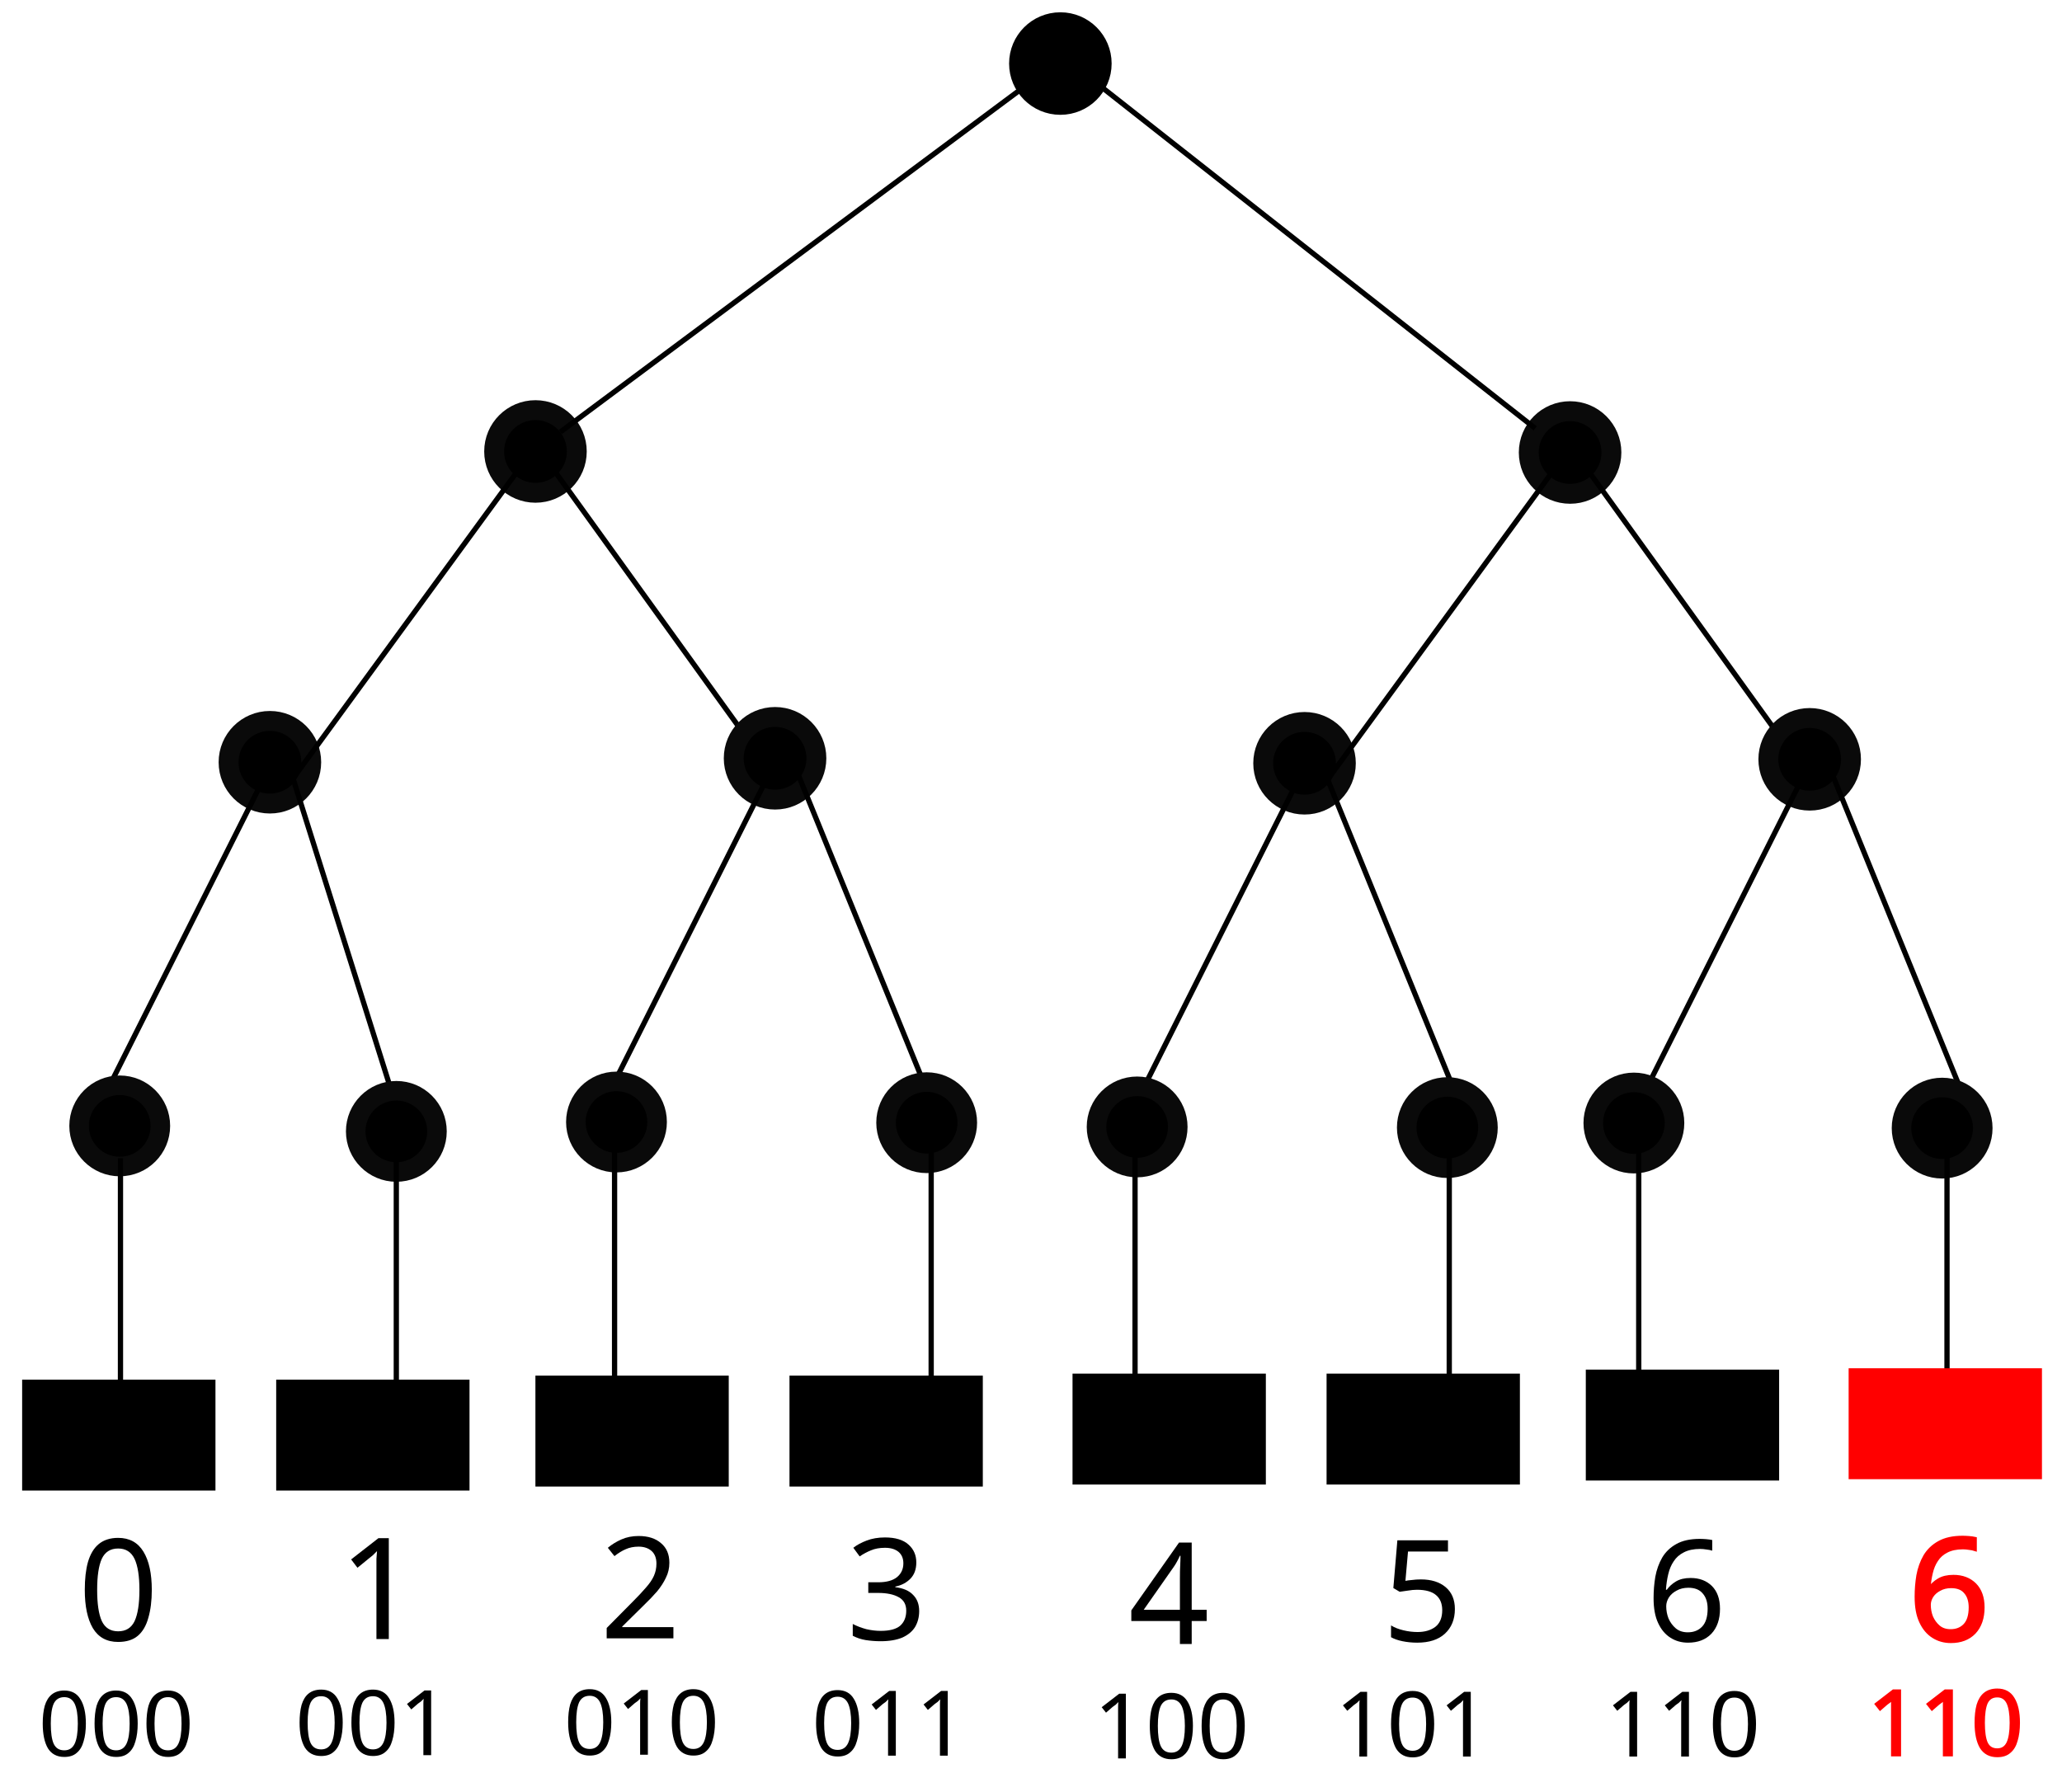
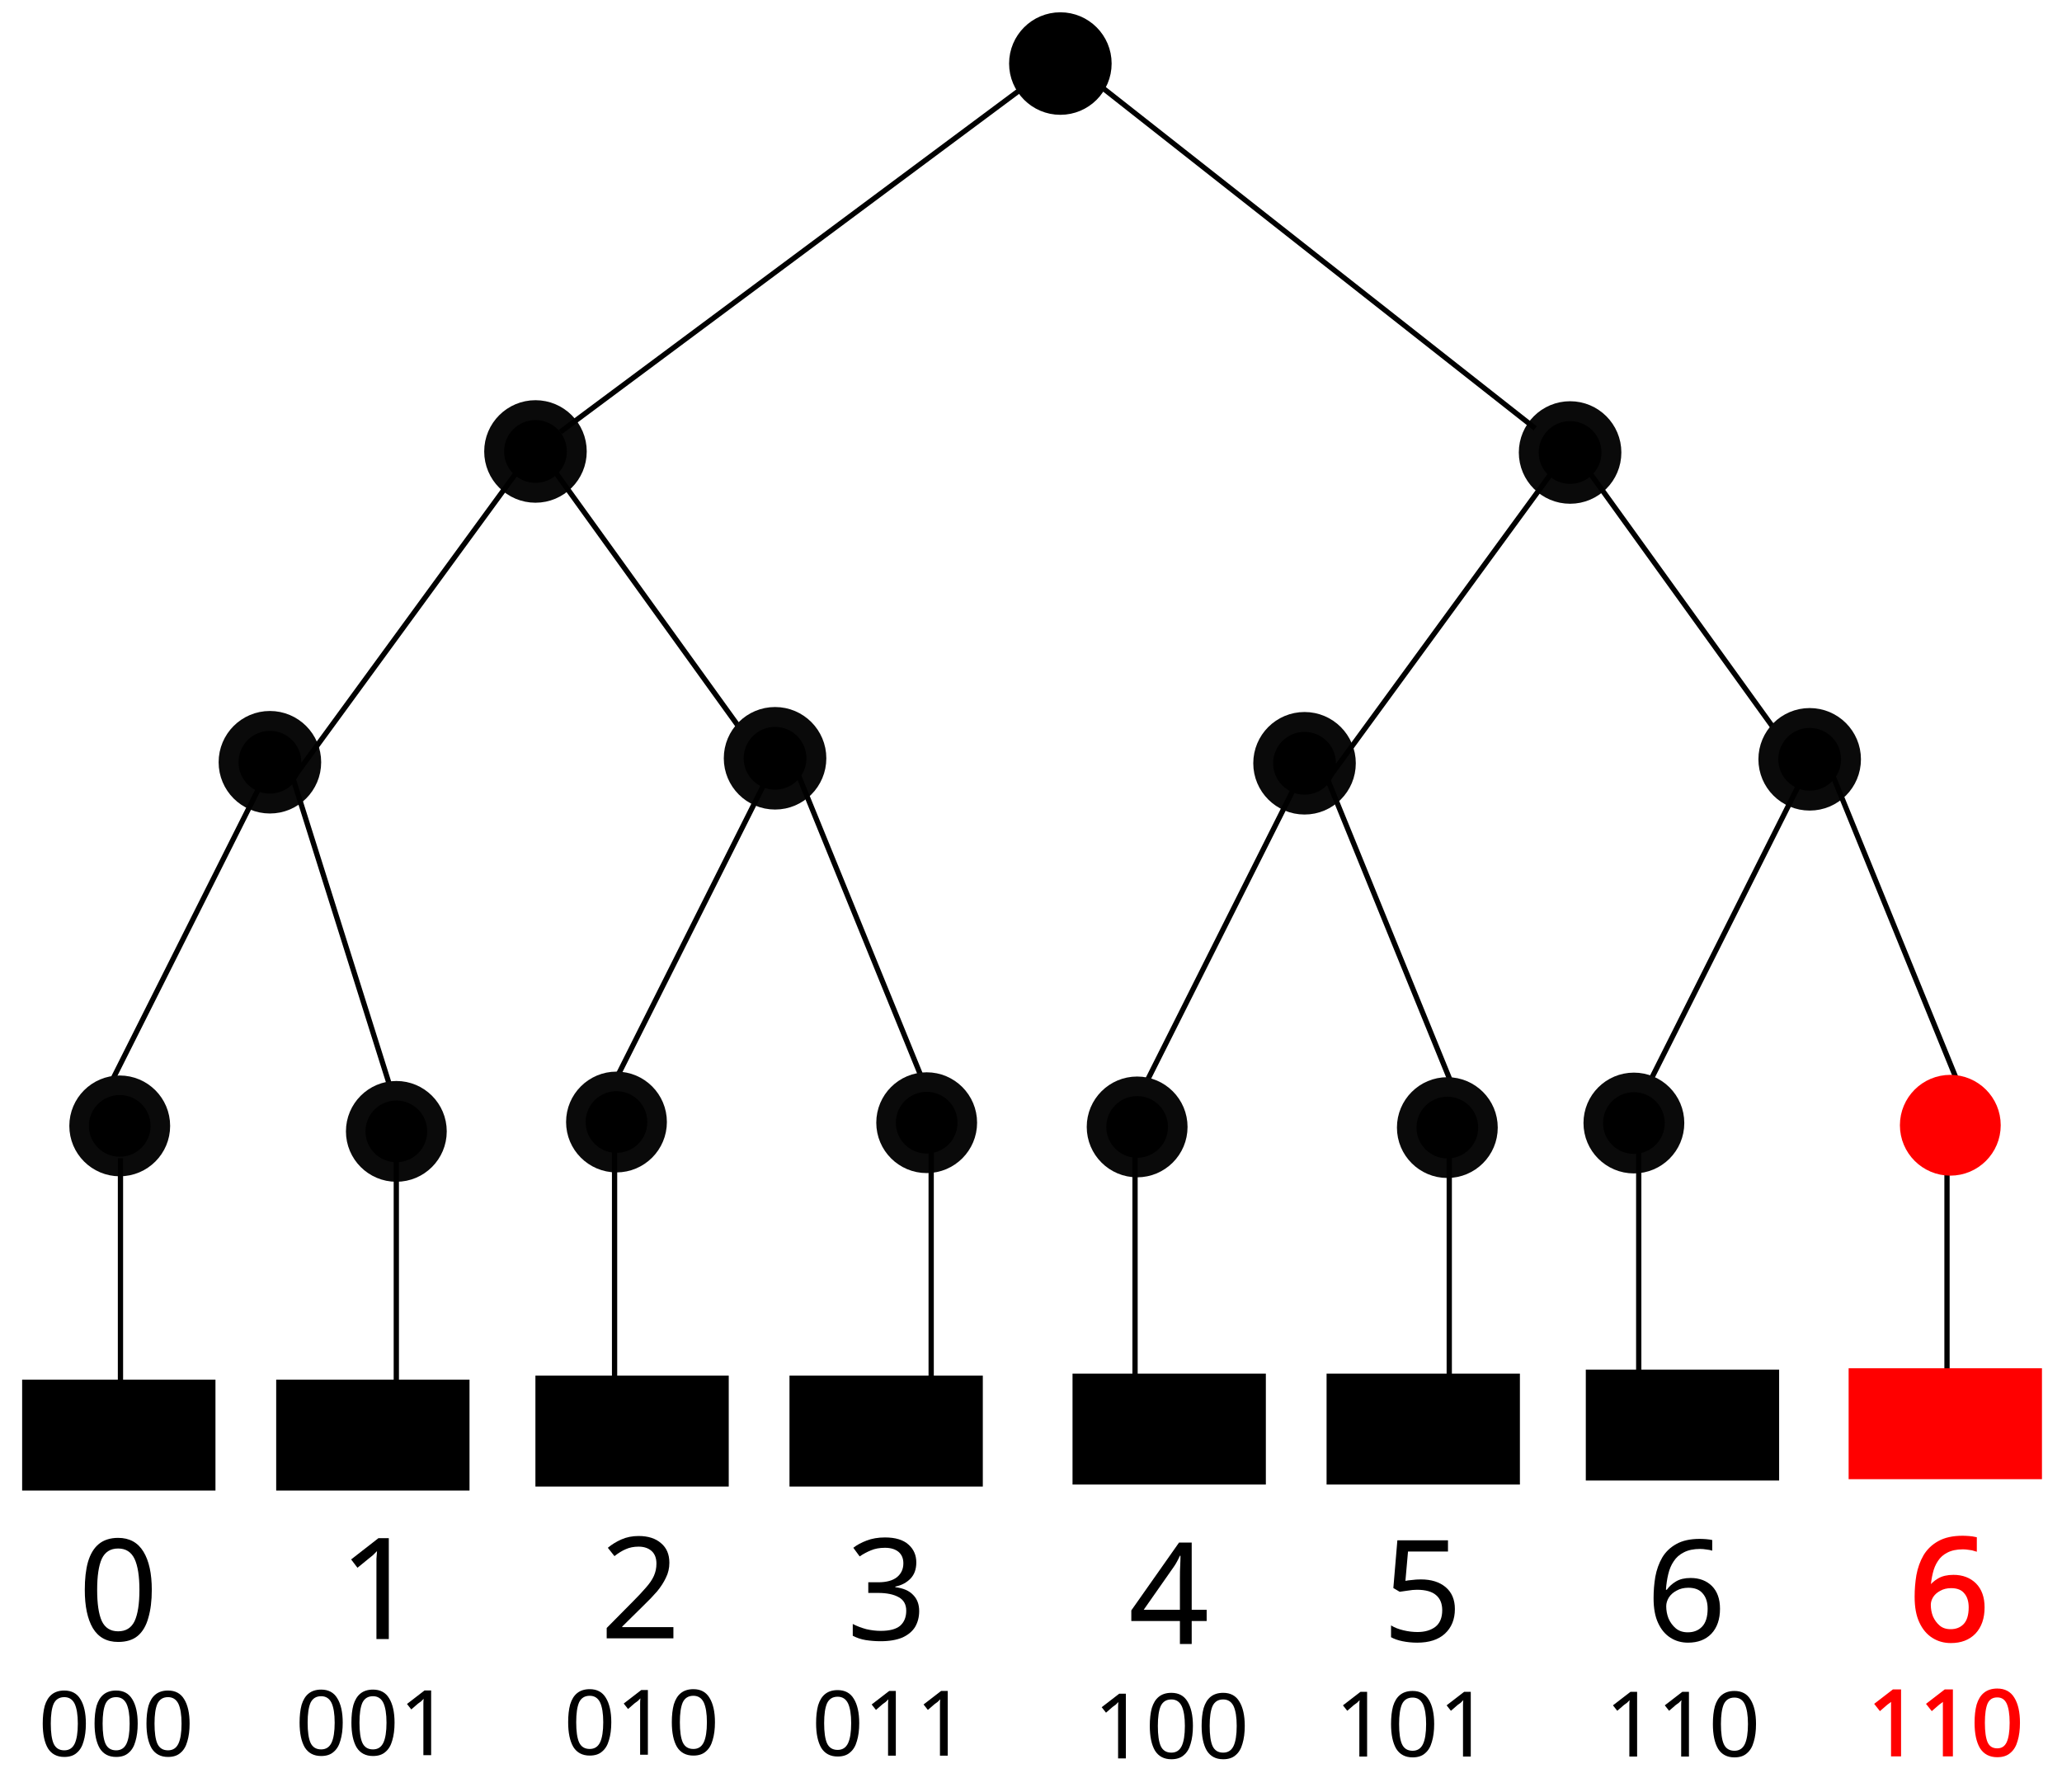
<svg xmlns="http://www.w3.org/2000/svg" width="112.047mm" height="97.37mm" viewBox="0 0 112.047 97.37" version="1.1" id="svg4568">
  <defs id="defs4562" />
  <g id="layer1" transform="translate(-35.86898,-43.1741)">
    <circle style="fill:#000000;fill-opacity:1;stroke:#0a0a0a;stroke-width:1.08;stroke-linecap:square;stroke-linejoin:miter;stroke-miterlimit:4;stroke-dasharray:none;stroke-dashoffset:0;stroke-opacity:1" id="path2131-0" cx="50.535" cy="84.6" r="2.246" />
    <path style="fill:none;stroke:#000000;stroke-width:0.286px;stroke-linecap:butt;stroke-linejoin:miter;stroke-opacity:1" d="M 41.253,103.31 50.347,85.194" id="path2162" />
    <path style="fill:none;stroke:#000000;stroke-width:0.286px;stroke-linecap:butt;stroke-linejoin:miter;stroke-opacity:1" d="M 57.575,103.854 51.791,85.482" id="path2162-6" />
    <circle style="fill:#000000;fill-opacity:1;stroke:#0a0a0a;stroke-width:1.08;stroke-linecap:square;stroke-linejoin:miter;stroke-miterlimit:4;stroke-dasharray:none;stroke-dashoffset:0;stroke-opacity:1" id="path2131-0-2-0" cx="64.966" cy="67.71" r="2.246" />
    <path style="fill:none;stroke:#000000;stroke-width:0.286px;stroke-linecap:butt;stroke-linejoin:miter;stroke-opacity:1" d="M 51.791,85.482 64.494,68.087" id="path2162-64-8" />
    <path style="fill:none;stroke:#000000;stroke-width:0.286px;stroke-linecap:butt;stroke-linejoin:miter;stroke-opacity:1" d="M 76.764,83.714 66.082,68.881" id="path2162-6-8-1" />
    <circle style="fill:#000000;fill-opacity:1;stroke:#0a0a0a;stroke-width:1.08;stroke-linecap:square;stroke-linejoin:miter;stroke-miterlimit:4;stroke-dasharray:none;stroke-dashoffset:0;stroke-opacity:1" id="path2131-0-2" cx="77.985" cy="84.385" r="2.246" />
    <path style="fill:none;stroke:#000000;stroke-width:0.286px;stroke-linecap:butt;stroke-linejoin:miter;stroke-opacity:1" d="m 68.702,103.095 9.094,-18.117" id="path2162-7" />
    <path style="fill:none;stroke:#000000;stroke-width:0.286px;stroke-linecap:butt;stroke-linejoin:miter;stroke-opacity:1" d="M 86.458,102.987 79.24,85.267" id="path2162-6-5" />
    <circle style="fill:#000000;fill-opacity:1;stroke:#0a0a0a;stroke-width:1.08;stroke-linecap:square;stroke-linejoin:miter;stroke-miterlimit:4;stroke-dasharray:none;stroke-dashoffset:0;stroke-opacity:1" id="path2131-0-7" cx="106.756" cy="84.656" r="2.246" />
    <path style="fill:none;stroke:#000000;stroke-width:0.286px;stroke-linecap:butt;stroke-linejoin:miter;stroke-opacity:1" d="M 97.473,103.367 106.568,85.25" id="path2162-9" />
    <path style="fill:none;stroke:#000000;stroke-width:0.286px;stroke-linecap:butt;stroke-linejoin:miter;stroke-opacity:1" d="M 115.229,103.258 108.011,85.539" id="path2162-6-1" />
    <circle style="fill:#000000;fill-opacity:1;stroke:#0a0a0a;stroke-width:1.08;stroke-linecap:square;stroke-linejoin:miter;stroke-miterlimit:4;stroke-dasharray:none;stroke-dashoffset:0;stroke-opacity:1" id="path2131-0-2-0-7" cx="121.186" cy="67.766" r="2.246" />
    <path style="fill:none;stroke:#000000;stroke-width:0.286px;stroke-linecap:butt;stroke-linejoin:miter;stroke-opacity:1" d="M 108.011,85.539 120.715,68.144" id="path2162-64-8-0" />
    <path style="fill:none;stroke:#000000;stroke-width:0.286px;stroke-linecap:butt;stroke-linejoin:miter;stroke-opacity:1" d="M 132.985,83.77 122.302,68.938" id="path2162-6-8-1-6" />
    <circle style="fill:#000000;fill-opacity:1;stroke:#0a0a0a;stroke-width:1.08;stroke-linecap:square;stroke-linejoin:miter;stroke-miterlimit:4;stroke-dasharray:none;stroke-dashoffset:0;stroke-opacity:1" id="path2131-0-2-8" cx="134.205" cy="84.441" r="2.246" />
    <path style="fill:none;stroke:#000000;stroke-width:0.286px;stroke-linecap:butt;stroke-linejoin:miter;stroke-opacity:1" d="m 124.923,103.152 9.094,-18.117" id="path2162-7-3" />
    <path style="fill:none;stroke:#000000;stroke-width:0.286px;stroke-linecap:butt;stroke-linejoin:miter;stroke-opacity:1" d="M 142.679,103.043 135.461,85.324" id="path2162-6-5-9" />
    <circle style="fill:#000000;fill-opacity:1;stroke:#000000;stroke-width:1.08;stroke-linecap:square;stroke-linejoin:miter;stroke-miterlimit:4;stroke-dasharray:none;stroke-dashoffset:0;stroke-opacity:1" id="path2131-0-2-0-7-4" cx="93.488" cy="46.628" r="2.246" />
    <path style="fill:none;stroke:#000000;stroke-width:0.286px;stroke-linecap:butt;stroke-linejoin:miter;stroke-opacity:1" d="M 66.313,66.656 91.878,47.628" id="path2162-64-8-6" />
    <path style="fill:none;stroke:#000000;stroke-width:0.286px;stroke-linecap:butt;stroke-linejoin:miter;stroke-opacity:1" d="M 119.29,66.452 95.246,47.526" id="path2162-64-8-6-3" />
    <rect style="fill:#000000;fill-opacity:1;stroke:#000000;stroke-width:0.28;stroke-linecap:butt;stroke-miterlimit:4;stroke-dasharray:none;stroke-opacity:1" id="rect5212" width="10.225" height="5.749" x="37.212" y="118.294" />
    <rect style="fill:#000000;fill-opacity:1;stroke:#000000;stroke-width:0.28;stroke-linecap:butt;stroke-miterlimit:4;stroke-dasharray:none;stroke-opacity:1" id="rect5212-0" width="10.225" height="5.749" x="51.017" y="118.294" />
    <rect style="fill:#000000;fill-opacity:1;stroke:#000000;stroke-width:0.28;stroke-linecap:butt;stroke-miterlimit:4;stroke-dasharray:none;stroke-opacity:1" id="rect5212-5" width="10.225" height="5.749" x="65.103" y="118.076" />
    <rect style="fill:#000000;fill-opacity:1;stroke:#000000;stroke-width:0.28;stroke-linecap:butt;stroke-miterlimit:4;stroke-dasharray:none;stroke-opacity:1" id="rect5212-0-6" width="10.225" height="5.749" x="78.909" y="118.076" />
    <rect style="fill:#000000;fill-opacity:1;stroke:#000000;stroke-width:0.28;stroke-linecap:butt;stroke-miterlimit:4;stroke-dasharray:none;stroke-opacity:1" id="rect5212-7" width="10.225" height="5.749" x="94.289" y="117.967" />
    <rect style="fill:#000000;fill-opacity:1;stroke:#000000;stroke-width:0.28;stroke-linecap:butt;stroke-miterlimit:4;stroke-dasharray:none;stroke-opacity:1" id="rect5212-0-7" width="10.225" height="5.749" x="108.094" y="117.967" />
    <rect style="fill:#000000;fill-opacity:1;stroke:#000000;stroke-width:0.28;stroke-linecap:butt;stroke-miterlimit:4;stroke-dasharray:none;stroke-opacity:1" id="rect5212-5-4" width="10.225" height="5.749" x="122.18" y="117.749" />
    <text xml:space="preserve" style="font-style:normal;font-weight:normal;font-size:7.682px;line-height:125%;font-family:sans-serif;letter-spacing:0px;word-spacing:0px;fill:#000000;fill-opacity:1;stroke:none;stroke-width:0.192px;stroke-linecap:butt;stroke-linejoin:miter;stroke-opacity:1" x="54.263" y="132.253" id="text5273">
      <tspan id="tspan5271" x="54.263" y="132.253" style="stroke-width:0.192px">1</tspan>
    </text>
    <text xml:space="preserve" style="font-style:normal;font-weight:normal;font-size:7.682px;line-height:125%;font-family:sans-serif;letter-spacing:0px;word-spacing:0px;fill:#000000;fill-opacity:1;stroke:none;stroke-width:0.192px;stroke-linecap:butt;stroke-linejoin:miter;stroke-opacity:1" x="40.102" y="132.334" id="text5273-6">
      <tspan id="tspan5271-4" x="40.102" y="132.334" style="stroke-width:0.192px">0</tspan>
    </text>
    <text xml:space="preserve" style="font-style:normal;font-weight:normal;font-size:7.682px;line-height:125%;font-family:sans-serif;letter-spacing:0px;word-spacing:0px;fill:#000000;fill-opacity:1;stroke:none;stroke-width:0.192px;stroke-linecap:butt;stroke-linejoin:miter;stroke-opacity:1" x="68.461" y="132.217" id="text5273-7">
      <tspan id="tspan5271-48" x="68.461" y="132.217" style="stroke-width:0.192px">2</tspan>
    </text>
    <text xml:space="preserve" style="font-style:normal;font-weight:normal;font-size:7.682px;line-height:125%;font-family:sans-serif;letter-spacing:0px;word-spacing:0px;fill:#000000;fill-opacity:1;stroke:none;stroke-width:0.192px;stroke-linecap:butt;stroke-linejoin:miter;stroke-opacity:1" x="81.862" y="132.294" id="text5273-5">
      <tspan id="tspan5271-8" x="81.862" y="132.294" style="stroke-width:0.192px">3</tspan>
    </text>
    <text xml:space="preserve" style="font-style:normal;font-weight:normal;font-size:7.682px;line-height:125%;font-family:sans-serif;letter-spacing:0px;word-spacing:0px;fill:#000000;fill-opacity:1;stroke:none;stroke-width:0.192px;stroke-linecap:butt;stroke-linejoin:miter;stroke-opacity:1" x="97.188" y="132.525" id="text5273-2">
      <tspan id="tspan5271-6" x="97.188" y="132.525" style="stroke-width:0.192px">4</tspan>
    </text>
    <text xml:space="preserve" style="font-style:normal;font-weight:normal;font-size:7.682px;line-height:125%;font-family:sans-serif;letter-spacing:0px;word-spacing:0px;fill:#000000;fill-opacity:1;stroke:none;stroke-width:0.192px;stroke-linecap:butt;stroke-linejoin:miter;stroke-opacity:1" x="110.974" y="132.371" id="text5273-0">
      <tspan id="tspan5271-66" x="110.974" y="132.371" style="stroke-width:0.192px">5</tspan>
    </text>
    <text xml:space="preserve" style="font-style:normal;font-weight:normal;font-size:7.682px;line-height:125%;font-family:sans-serif;letter-spacing:0px;word-spacing:0px;fill:#000000;fill-opacity:1;stroke:none;stroke-width:0.192px;stroke-linecap:butt;stroke-linejoin:miter;stroke-opacity:1" x="125.299" y="132.371" id="text5273-4">
      <tspan id="tspan5271-62" x="125.299" y="132.371" style="stroke-width:0.192px">6</tspan>
    </text>
    <text xml:space="preserve" style="font-style:normal;font-weight:normal;font-size:4.926px;line-height:125%;font-family:sans-serif;letter-spacing:0px;word-spacing:0px;fill:#000000;fill-opacity:1;stroke:none;stroke-width:0.123px;stroke-linecap:butt;stroke-linejoin:miter;stroke-opacity:1" x="51.916" y="138.563" id="text5273-60">
      <tspan id="tspan5271-7" x="51.916" y="138.563" style="stroke-width:0.123px">001</tspan>
    </text>
    <text xml:space="preserve" style="font-style:normal;font-weight:normal;font-size:4.926px;line-height:125%;font-family:sans-serif;letter-spacing:0px;word-spacing:0px;fill:#000000;fill-opacity:1;stroke:none;stroke-width:0.123px;stroke-linecap:butt;stroke-linejoin:miter;stroke-opacity:1" x="37.957" y="138.614" id="text5273-6-0">
      <tspan id="tspan5271-4-1" x="37.957" y="138.614" style="stroke-width:0.123px">000</tspan>
    </text>
    <text xml:space="preserve" style="font-style:normal;font-weight:normal;font-size:4.926px;line-height:125%;font-family:sans-serif;letter-spacing:0px;word-spacing:0px;fill:#000000;fill-opacity:1;stroke:none;stroke-width:0.123px;stroke-linecap:butt;stroke-linejoin:miter;stroke-opacity:1" x="66.509" y="138.54" id="text5273-7-0">
      <tspan id="tspan5271-48-1" x="66.509" y="138.54" style="stroke-width:0.123px">010</tspan>
    </text>
    <text xml:space="preserve" style="font-style:normal;font-weight:normal;font-size:4.926px;line-height:125%;font-family:sans-serif;letter-spacing:0px;word-spacing:0px;fill:#000000;fill-opacity:1;stroke:none;stroke-width:0.123px;stroke-linecap:butt;stroke-linejoin:miter;stroke-opacity:1" x="79.98" y="138.589" id="text5273-5-3">
      <tspan id="tspan5271-8-7" x="79.98" y="138.589" style="stroke-width:0.123px">011</tspan>
    </text>
    <text xml:space="preserve" style="font-style:normal;font-weight:normal;font-size:4.926px;line-height:125%;font-family:sans-serif;letter-spacing:0px;word-spacing:0px;fill:#000000;fill-opacity:1;stroke:none;stroke-width:0.123px;stroke-linecap:butt;stroke-linejoin:miter;stroke-opacity:1" x="95.297" y="138.737" id="text5273-2-7">
      <tspan id="tspan5271-6-2" x="95.297" y="138.737" style="stroke-width:0.123px">100</tspan>
    </text>
    <text xml:space="preserve" style="font-style:normal;font-weight:normal;font-size:4.926px;line-height:125%;font-family:sans-serif;letter-spacing:0px;word-spacing:0px;fill:#000000;fill-opacity:1;stroke:none;stroke-width:0.123px;stroke-linecap:butt;stroke-linejoin:miter;stroke-opacity:1" x="108.405" y="138.638" id="text5273-0-6">
      <tspan id="tspan5271-66-4" x="108.405" y="138.638" style="stroke-width:0.123px">101</tspan>
    </text>
    <text xml:space="preserve" style="font-style:normal;font-weight:normal;font-size:4.926px;line-height:125%;font-family:sans-serif;letter-spacing:0px;word-spacing:0px;fill:#000000;fill-opacity:1;stroke:none;stroke-width:0.123px;stroke-linecap:butt;stroke-linejoin:miter;stroke-opacity:1" x="123.079" y="138.638" id="text5273-4-5">
      <tspan id="tspan5271-62-2" x="123.079" y="138.638" style="stroke-width:0.123px">110</tspan>
    </text>
    <circle style="fill:#000000;fill-opacity:1;stroke:#0a0a0a;stroke-width:1.062;stroke-linecap:square;stroke-linejoin:miter;stroke-miterlimit:4;stroke-dasharray:none;stroke-dashoffset:0;stroke-opacity:1" id="path2131" cx="42.375" cy="104.364" r="2.208" />
    <circle style="fill:#000000;fill-opacity:1;stroke:#0a0a0a;stroke-width:1.062;stroke-linecap:square;stroke-linejoin:miter;stroke-miterlimit:4;stroke-dasharray:none;stroke-dashoffset:0;stroke-opacity:1" id="path2131-8" cx="57.406" cy="104.662" r="2.208" />
    <circle style="fill:#000000;fill-opacity:1;stroke:#0a0a0a;stroke-width:1.062;stroke-linecap:square;stroke-linejoin:miter;stroke-miterlimit:4;stroke-dasharray:none;stroke-dashoffset:0;stroke-opacity:1" id="path2131-02" cx="69.368" cy="104.153" r="2.208" />
    <circle style="fill:#000000;fill-opacity:1;stroke:#0a0a0a;stroke-width:1.062;stroke-linecap:square;stroke-linejoin:miter;stroke-miterlimit:4;stroke-dasharray:none;stroke-dashoffset:0;stroke-opacity:1" id="path2131-8-9" cx="86.224" cy="104.19" r="2.208" />
    <circle style="fill:#000000;fill-opacity:1;stroke:#0a0a0a;stroke-width:1.062;stroke-linecap:square;stroke-linejoin:miter;stroke-miterlimit:4;stroke-dasharray:none;stroke-dashoffset:0;stroke-opacity:1" id="path2131-9" cx="97.66" cy="104.42" r="2.208" />
    <circle style="fill:#000000;fill-opacity:1;stroke:#0a0a0a;stroke-width:1.062;stroke-linecap:square;stroke-linejoin:miter;stroke-miterlimit:4;stroke-dasharray:none;stroke-dashoffset:0;stroke-opacity:1" id="path2131-8-4" cx="114.516" cy="104.456" r="2.208" />
    <circle style="fill:#000000;fill-opacity:1;stroke:#0a0a0a;stroke-width:1.062;stroke-linecap:square;stroke-linejoin:miter;stroke-miterlimit:4;stroke-dasharray:none;stroke-dashoffset:0;stroke-opacity:1" id="path2131-02-0" cx="124.653" cy="104.208" r="2.208" />
    <path style="fill:none;fill-rule:evenodd;stroke:#000000;stroke-width:0.286;stroke-linecap:butt;stroke-linejoin:miter;stroke-miterlimit:4;stroke-dasharray:none;stroke-opacity:1" d="m 42.415,106.117 v 13.946" id="path5466" />
    <path style="fill:none;fill-rule:evenodd;stroke:#000000;stroke-width:0.286;stroke-linecap:butt;stroke-linejoin:miter;stroke-miterlimit:4;stroke-dasharray:none;stroke-opacity:1" d="m 57.404,106.052 v 13.946" id="path5466-9" />
    <path style="fill:none;fill-rule:evenodd;stroke:#000000;stroke-width:0.286;stroke-linecap:butt;stroke-linejoin:miter;stroke-miterlimit:4;stroke-dasharray:none;stroke-opacity:1" d="m 69.264,105.4 v 13.946" id="path5466-0" />
    <path style="fill:none;fill-rule:evenodd;stroke:#000000;stroke-width:0.286;stroke-linecap:butt;stroke-linejoin:miter;stroke-miterlimit:4;stroke-dasharray:none;stroke-opacity:1" d="m 86.468,105.139 v 13.946" id="path5466-99" />
    <path style="fill:none;fill-rule:evenodd;stroke:#000000;stroke-width:0.286;stroke-linecap:butt;stroke-linejoin:miter;stroke-miterlimit:4;stroke-dasharray:none;stroke-opacity:1" d="m 97.546,105.921 v 13.946" id="path5466-4" />
    <path style="fill:none;fill-rule:evenodd;stroke:#000000;stroke-width:0.286;stroke-linecap:butt;stroke-linejoin:miter;stroke-miterlimit:4;stroke-dasharray:none;stroke-opacity:1" d="m 114.62,105.661 v 13.946" id="path5466-5" />
    <path style="fill:none;fill-rule:evenodd;stroke:#000000;stroke-width:0.286;stroke-linecap:butt;stroke-linejoin:miter;stroke-miterlimit:4;stroke-dasharray:none;stroke-opacity:1" d="m 124.916,105.27 v 13.946" id="path5466-1" />
-     <circle style="fill:#000000;fill-opacity:1;stroke:#0a0a0a;stroke-width:1.062;stroke-linecap:square;stroke-linejoin:miter;stroke-miterlimit:4;stroke-dasharray:none;stroke-dashoffset:0;stroke-opacity:1" id="path2131-02-0-4" cx="141.403" cy="104.485" r="2.208" />
    <path style="fill:none;fill-rule:evenodd;stroke:#000000;stroke-width:0.286;stroke-linecap:butt;stroke-linejoin:miter;stroke-miterlimit:4;stroke-dasharray:none;stroke-opacity:1" d="m 141.667,105.547 v 13.946" id="path5466-1-0" />
    <rect style="fill:#ff0000;fill-opacity:1;stroke:#ff0000;stroke-width:0.28;stroke-linecap:butt;stroke-miterlimit:4;stroke-dasharray:none;stroke-opacity:1" id="rect5212-5-4-3" width="10.225" height="5.749" x="136.462" y="117.676" />
    <text xml:space="preserve" style="font-style:normal;font-weight:normal;font-size:7.682px;line-height:125%;font-family:sans-serif;letter-spacing:0px;word-spacing:0px;fill:#ff0000;fill-opacity:1;stroke:#ff0000;stroke-width:0.192px;stroke-linecap:butt;stroke-linejoin:miter;stroke-opacity:1" x="139.581" y="132.298" id="text5273-4-1">
      <tspan id="tspan5271-62-1" x="139.581" y="132.298" style="fill:#ff0000;stroke:#ff0000;stroke-width:0.192px">6</tspan>
    </text>
    <text xml:space="preserve" style="font-style:normal;font-weight:normal;font-size:4.926px;line-height:125%;font-family:sans-serif;letter-spacing:0px;word-spacing:0px;fill:#ff0000;fill-opacity:1;stroke:#ff0000;stroke-width:0.123px;stroke-linecap:butt;stroke-linejoin:miter;stroke-opacity:1" x="137.361" y="138.565" id="text5273-4-5-0">
      <tspan id="tspan5271-62-2-3" x="137.361" y="138.565" style="fill:#ff0000;stroke:#ff0000;stroke-width:0.123px">110</tspan>
    </text>
+     <circle style="fill:#ff0000;fill-opacity:1;stroke:#ff0000;stroke-width:1.062;stroke-linecap:square;stroke-linejoin:miter;stroke-miterlimit:4;stroke-dasharray:none;stroke-dashoffset:0;stroke-opacity:1" id="path2131-02-0-4" cx="141.847" cy="104.329" r="2.208" />
  </g>
</svg>
